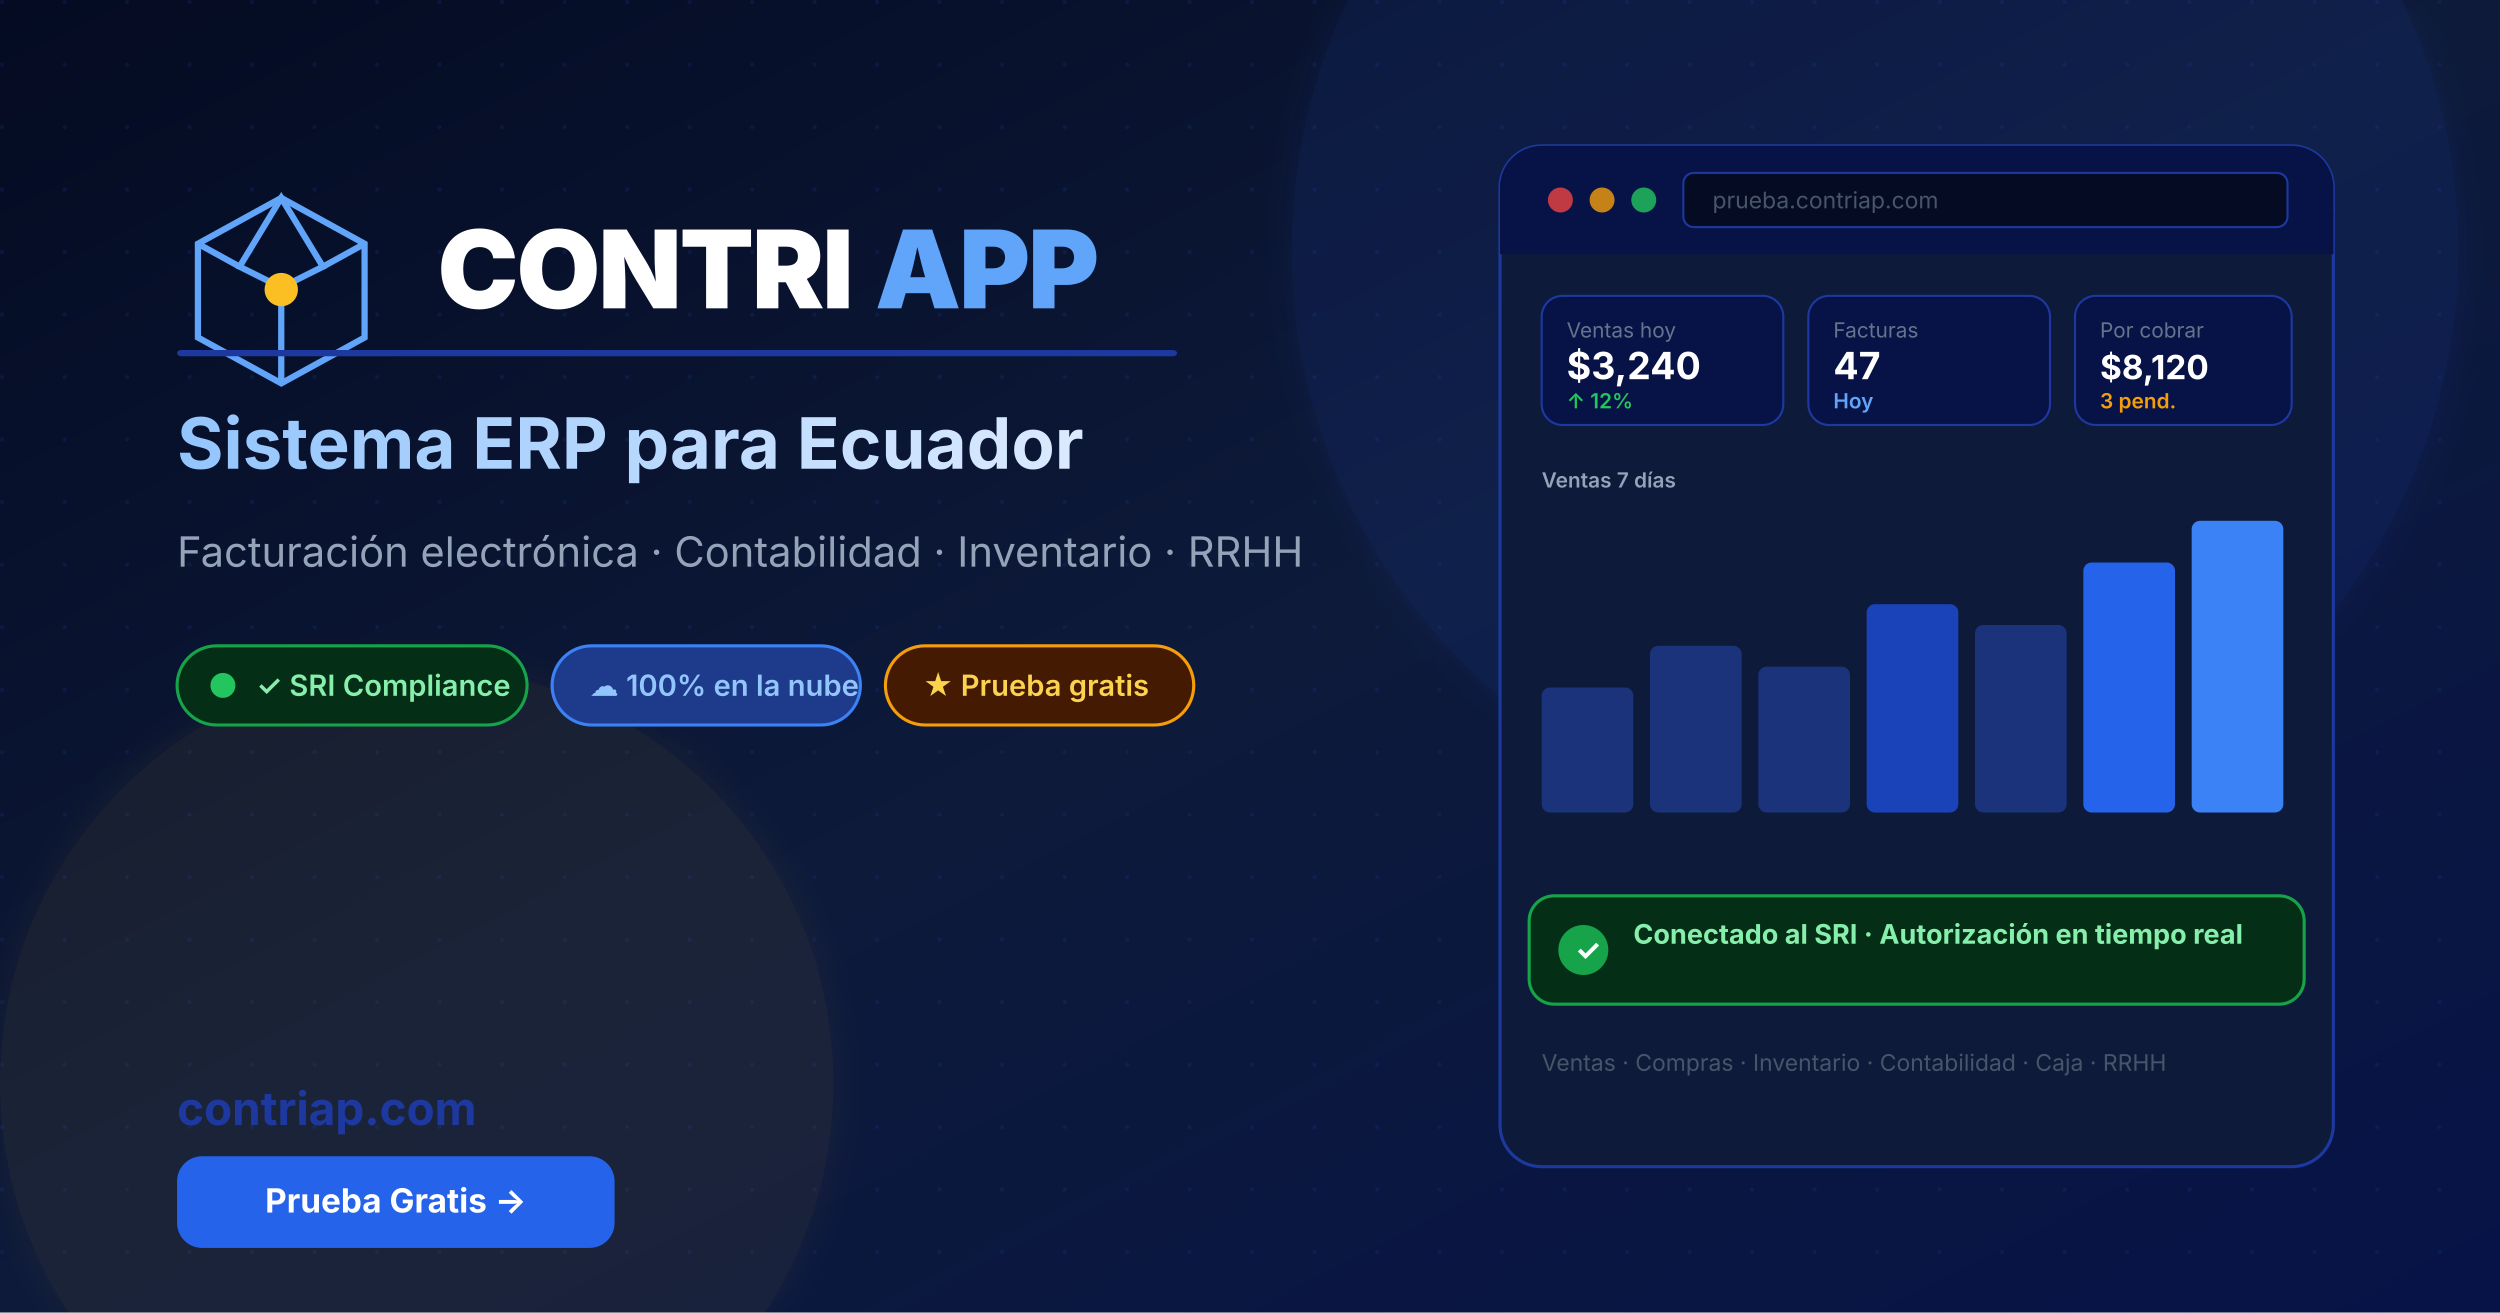
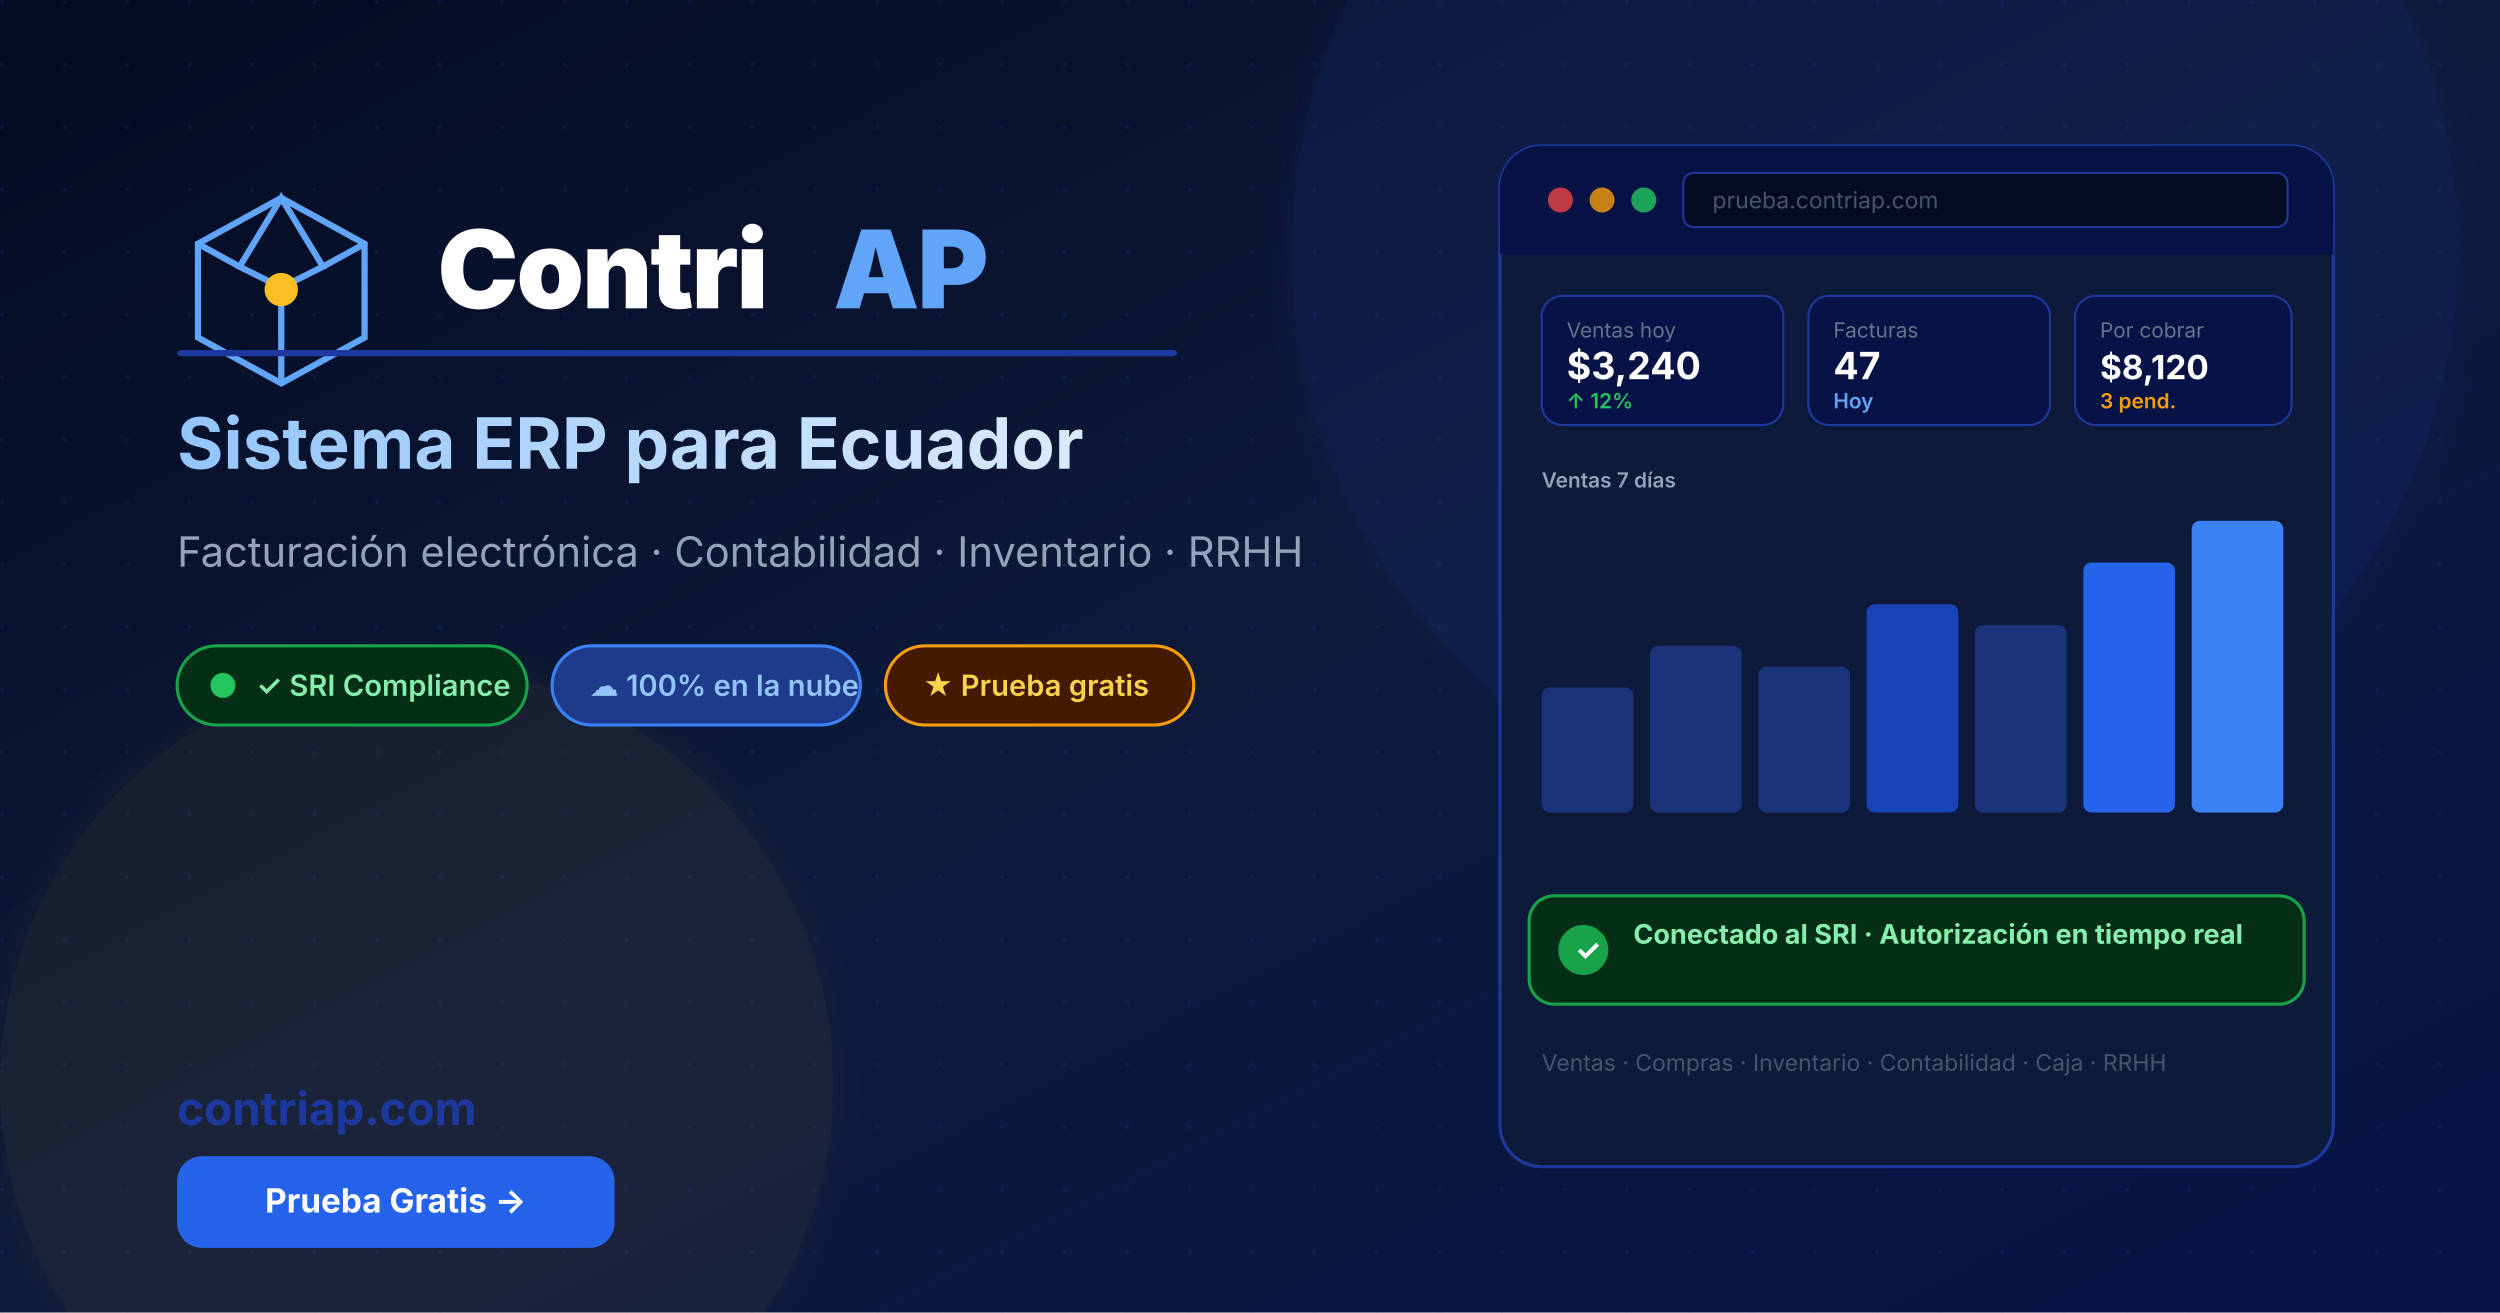
<svg xmlns="http://www.w3.org/2000/svg" viewBox="0 0 1200 630" width="1200" height="630">
  <defs>
    <linearGradient id="bgGrad" x1="0%" y1="0%" x2="100%" y2="100%">
      <stop offset="0%" style="stop-color:#040b22" />
      <stop offset="50%" style="stop-color:#0d1a3a" />
      <stop offset="100%" style="stop-color:#071347" />
    </linearGradient>
    <linearGradient id="textGrad" x1="0%" y1="0%" x2="100%" y2="0%">
      <stop offset="0%" style="stop-color:#93c5fd" />
      <stop offset="100%" style="stop-color:#dbeafe" />
    </linearGradient>
    <filter id="glow">
      <feGaussianBlur stdDeviation="8" result="coloredBlur" />
      <feMerge>
        <feMergeNode in="coloredBlur" />
        <feMergeNode in="SourceGraphic" />
      </feMerge>
    </filter>
  </defs>
  <rect width="1200" height="630" fill="url(#bgGrad)" />
  <pattern id="dots" x="0" y="0" width="30" height="30" patternUnits="userSpaceOnUse">
    <circle cx="1" cy="1" r="1" fill="#1d39a0" opacity="0.5" />
  </pattern>
  <rect width="1200" height="630" fill="url(#dots)" opacity="0.4" />
  <circle cx="900" cy="120" r="280" fill="#2549c0" opacity="0.12" filter="url(#glow)" />
  <circle cx="200" cy="520" r="200" fill="#fbbf24" opacity="0.06" filter="url(#glow)" />
  <g transform="translate(85, 90)">
    <polygon points="50,5 90,27 90,72 50,94 10,72 10,27" fill="none" stroke="#60a5fa" stroke-width="3" />
    <polygon points="50,5 70,38 50,48 30,38" fill="none" stroke="#60a5fa" stroke-width="3" />
    <line x1="50" y1="48" x2="50" y2="94" stroke="#60a5fa" stroke-width="3" />
    <line x1="10" y1="27" x2="30" y2="38" stroke="#60a5fa" stroke-width="3" />
    <line x1="90" y1="27" x2="70" y2="38" stroke="#60a5fa" stroke-width="3" />
    <circle cx="50" cy="49" r="8" fill="#fbbf24" />
  </g>
-   <text x="210" y="148" font-family="Inter, Arial, sans-serif" font-size="52" font-weight="900" fill="#ffffff" letter-spacing="-1">CONTRI</text>
-   <text x="420" y="148" font-family="Inter, Arial, sans-serif" font-size="52" font-weight="900" fill="#60a5fa" letter-spacing="-1"> APP</text>
+   <text x="210" y="148" font-family="Inter, Arial, sans-serif" font-size="52" font-weight="900" fill="#ffffff" letter-spacing="-1">Contri</text>
+   <text x="400" y="148" font-family="Inter, Arial, sans-serif" font-size="52" font-weight="900" fill="#60a5fa" letter-spacing="-1">AP</text>
  <rect x="85" y="168" width="480" height="3" rx="2" fill="#1d39a0" />
  <text x="85" y="225" font-family="Inter, Arial, sans-serif" font-size="34" font-weight="700" fill="url(#textGrad)">Sistema ERP para Ecuador</text>
  <text x="85" y="272" font-family="Inter, Arial, sans-serif" font-size="20" font-weight="400" fill="#94a3b8">Facturación electrónica · Contabilidad · Inventario · RRHH</text>
  <g transform="translate(85, 310)">
    <rect width="168" height="38" rx="19" fill="#052e16" stroke="#16a34a" stroke-width="1.5" />
    <circle cx="22" cy="19" r="6" fill="#22c55e" />
    <text x="38" y="24" font-family="Inter, Arial, sans-serif" font-size="14" font-weight="600" fill="#86efac">✓ SRI Compliance</text>
    <rect x="180" width="148" height="38" rx="19" fill="#1e3a8a" stroke="#3b82f6" stroke-width="1.5" />
    <text x="198" y="24" font-family="Inter, Arial, sans-serif" font-size="14" font-weight="600" fill="#93c5fd">☁ 100% en la nube</text>
    <rect x="340" width="148" height="38" rx="19" fill="#451a03" stroke="#f59e0b" stroke-width="1.5" />
    <text x="358" y="24" font-family="Inter, Arial, sans-serif" font-size="14" font-weight="600" fill="#fcd34d">★ Prueba gratis</text>
  </g>
  <rect x="720" y="70" width="400" height="490" rx="20" fill="#0d1a3a" stroke="#1d39a0" stroke-width="1.5" />
  <rect x="720" y="70" width="400" height="52" rx="20" fill="#071347" />
  <rect x="720" y="102" width="400" height="20" fill="#071347" />
  <circle cx="749" cy="96" r="6" fill="#ef4444" opacity="0.8" />
  <circle cx="769" cy="96" r="6" fill="#f59e0b" opacity="0.8" />
  <circle cx="789" cy="96" r="6" fill="#22c55e" opacity="0.8" />
  <rect x="808" y="83" width="290" height="26" rx="5" fill="#040b22" stroke="#1d39a0" stroke-width="1" />
  <text x="822" y="100" font-family="Inter, Arial, sans-serif" font-size="11" fill="#475569">prueba.contriap.com</text>
  <rect x="740" y="142" width="116" height="62" rx="10" fill="#071347" stroke="#1d39a0" stroke-width="1" />
  <text x="752" y="162" font-family="Inter, Arial, sans-serif" font-size="10" fill="#64748b">Ventas hoy</text>
  <text x="752" y="182" font-family="Inter, Arial, sans-serif" font-size="18" font-weight="700" fill="#ffffff">$3,240</text>
  <text x="752" y="196" font-family="Inter, Arial, sans-serif" font-size="10" font-weight="600" fill="#22c55e">↑ 12%</text>
  <rect x="868" y="142" width="116" height="62" rx="10" fill="#071347" stroke="#1d39a0" stroke-width="1" />
  <text x="880" y="162" font-family="Inter, Arial, sans-serif" font-size="10" fill="#64748b">Facturas</text>
  <text x="880" y="182" font-family="Inter, Arial, sans-serif" font-size="18" font-weight="700" fill="#ffffff">47</text>
  <text x="880" y="196" font-family="Inter, Arial, sans-serif" font-size="10" font-weight="600" fill="#60a5fa">Hoy</text>
  <rect x="996" y="142" width="104" height="62" rx="10" fill="#071347" stroke="#1d39a0" stroke-width="1" />
  <text x="1008" y="162" font-family="Inter, Arial, sans-serif" font-size="10" fill="#64748b">Por cobrar</text>
  <text x="1008" y="182" font-family="Inter, Arial, sans-serif" font-size="16" font-weight="700" fill="#ffffff">$8,120</text>
  <text x="1008" y="196" font-family="Inter, Arial, sans-serif" font-size="10" font-weight="600" fill="#f59e0b">3 pend.</text>
  <g transform="translate(740, 220)">
    <text x="0" y="14" font-family="Inter, Arial, sans-serif" font-size="10" font-weight="600" fill="#94a3b8">Ventas 7 días</text>
    <rect x="0" y="110" width="44" height="60" rx="4" fill="#1e3a8a" opacity="0.8" />
    <rect x="52" y="90" width="44" height="80" rx="4" fill="#1e3a8a" opacity="0.8" />
    <rect x="104" y="100" width="44" height="70" rx="4" fill="#1e3a8a" opacity="0.8" />
    <rect x="156" y="70" width="44" height="100" rx="4" fill="#1d4ed8" opacity="0.8" />
    <rect x="208" y="80" width="44" height="90" rx="4" fill="#1e3a8a" opacity="0.8" />
    <rect x="260" y="50" width="44" height="120" rx="4" fill="#2563eb" />
    <rect x="312" y="30" width="44" height="140" rx="4" fill="#3b82f6" />
  </g>
  <rect x="734" y="430" width="372" height="52" rx="12" fill="#052e16" stroke="#16a34a" stroke-width="1.5" />
  <circle cx="760" cy="456" r="12" fill="#16a34a" />
  <text x="756" y="461" font-family="Inter, Arial, sans-serif" font-size="14" font-weight="700" fill="white">✓</text>
  <text x="784" y="453" font-family="Inter, Arial, sans-serif" font-size="13" font-weight="700" fill="#86efac">Conectado al SRI · Autorización en tiempo real</text>
  <text x="740" y="514" font-family="Inter, Arial, sans-serif" font-size="11" fill="#475569">Ventas · Compras · Inventario · Contabilidad · Caja · RRHH</text>
  <text x="85" y="540" font-family="Inter, Arial, sans-serif" font-size="22" font-weight="700" fill="#1d39a0">contriap.com</text>
  <rect x="85" y="555" width="210" height="44" rx="12" fill="#2563eb" />
  <text x="190" y="582" font-family="Inter, Arial, sans-serif" font-size="16" font-weight="700" fill="white" text-anchor="middle">Prueba Gratis →</text>
</svg>
